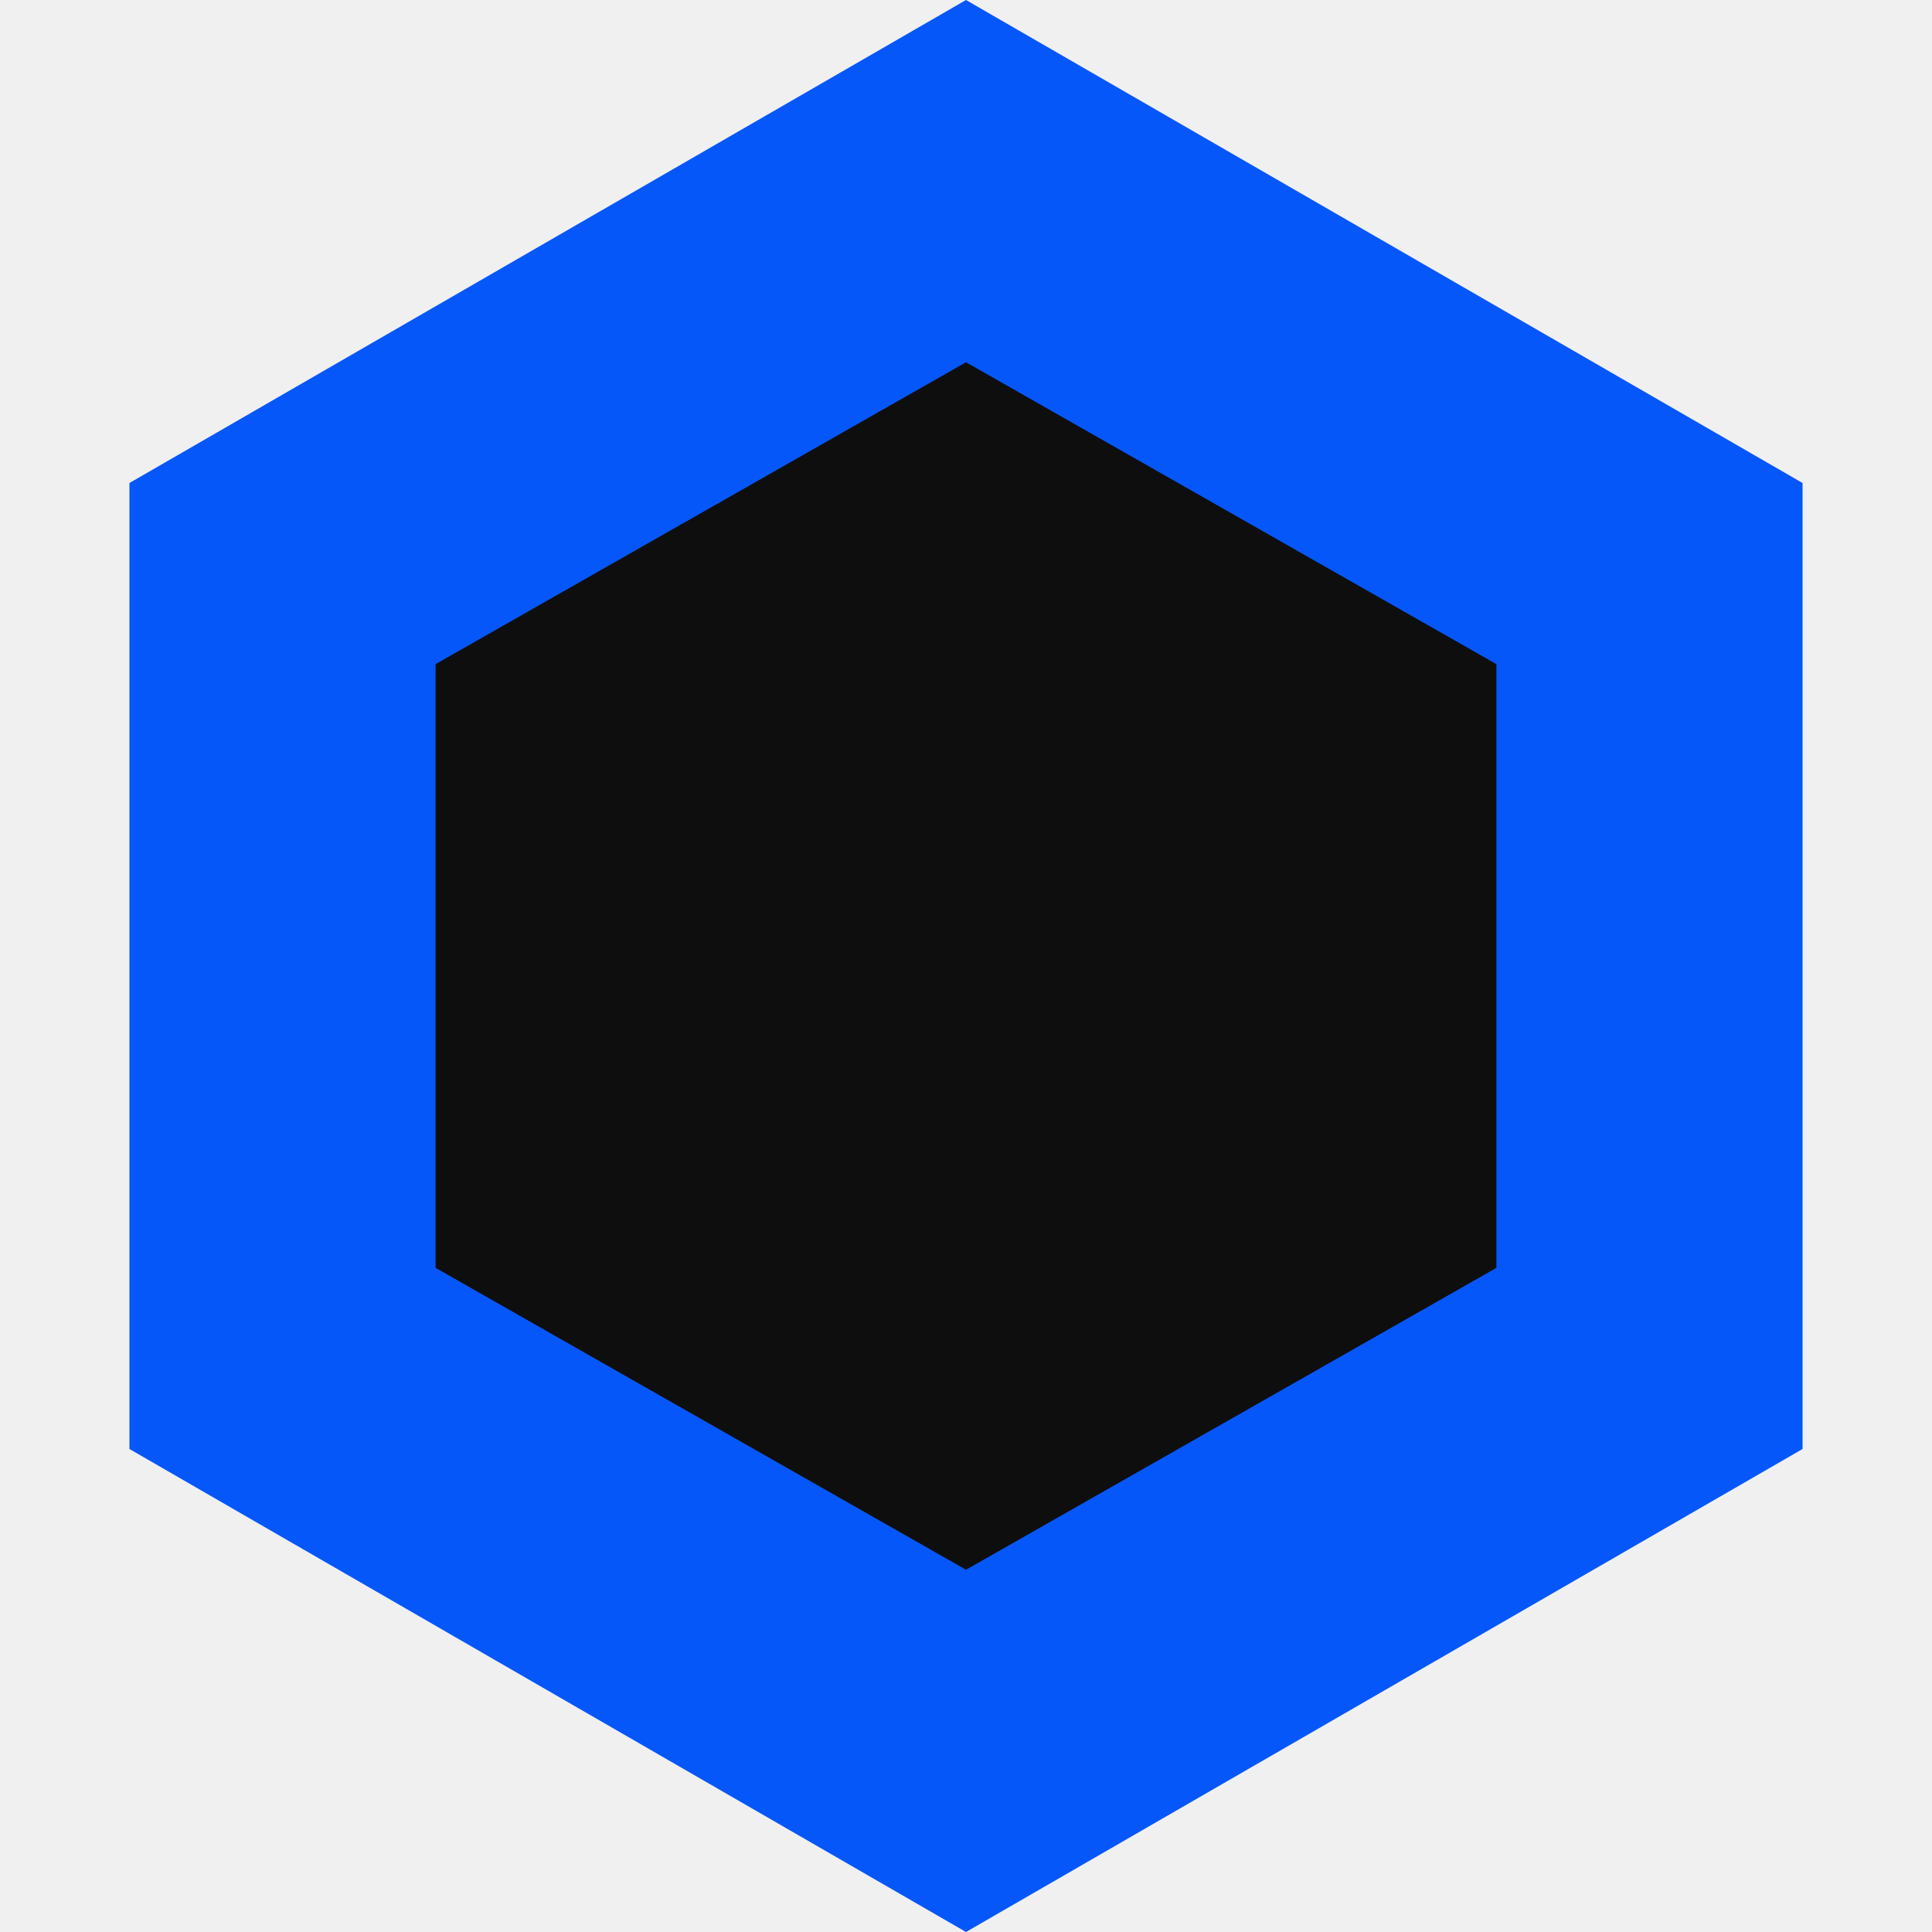
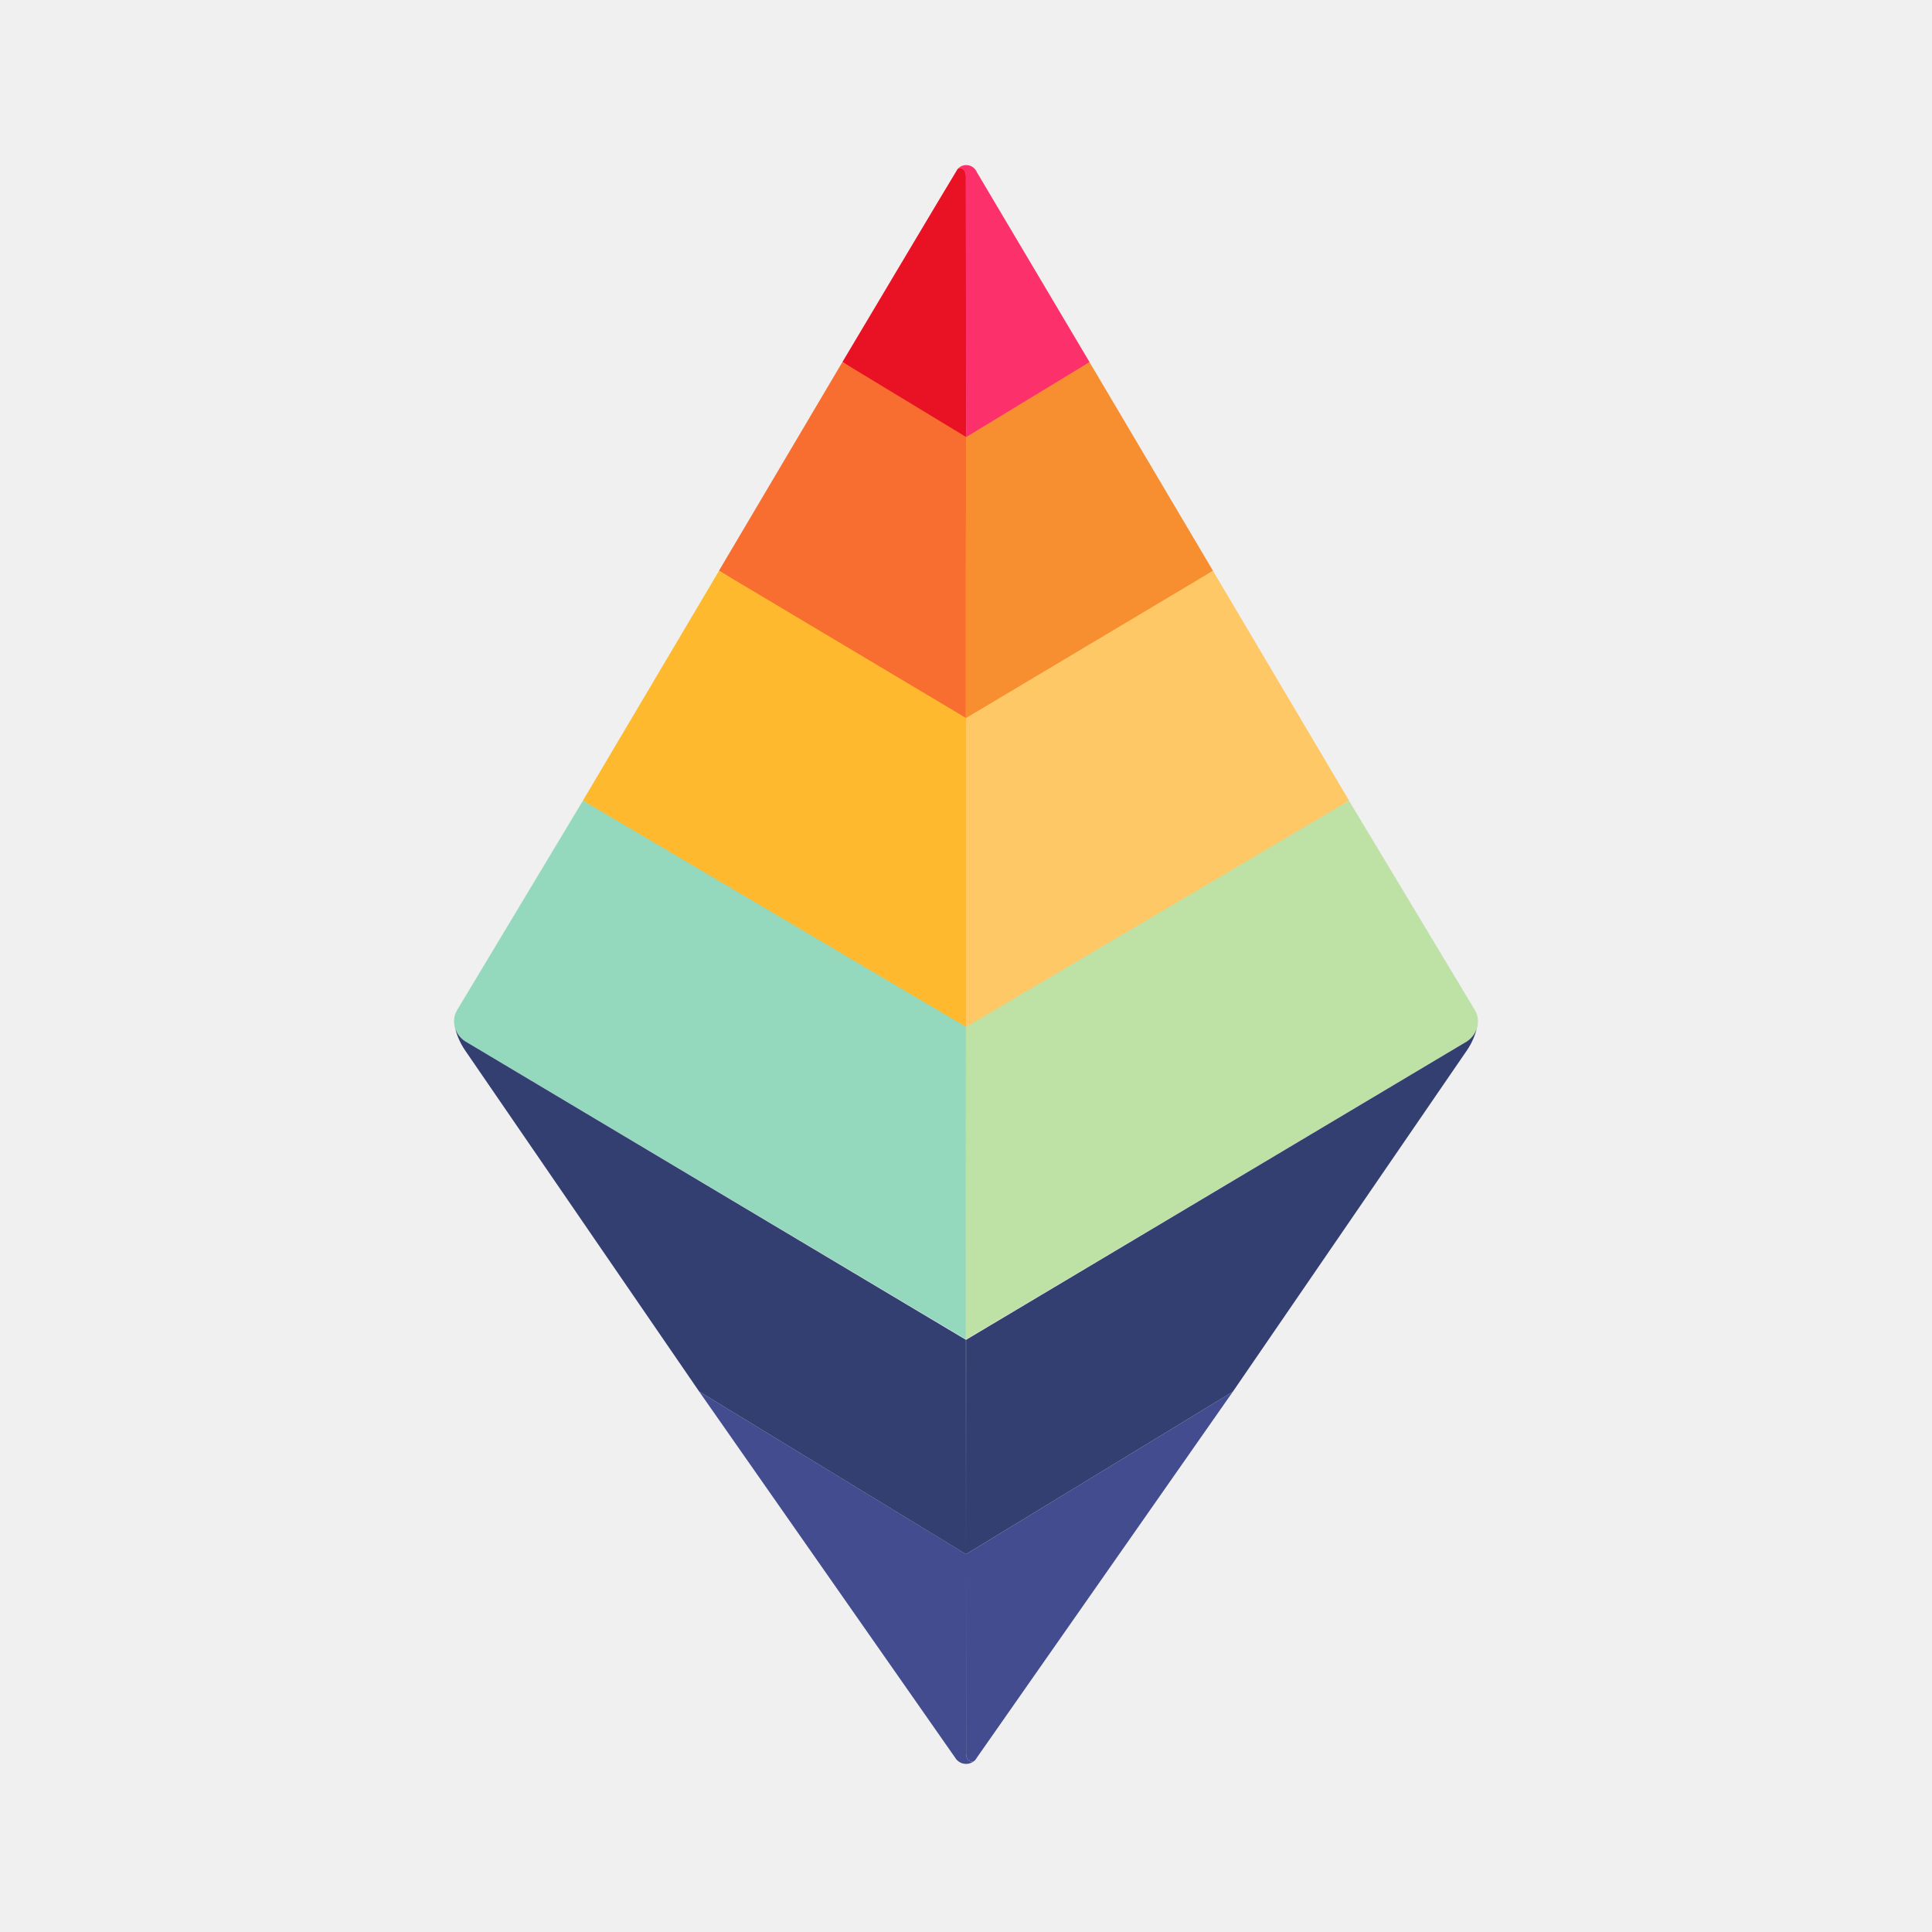
- <svg xmlns="http://www.w3.org/2000/svg" width="32" height="32" viewBox="0 0 32 32" fill="none">
-   <path d="M16 0L29.856 8V24L16 32L2.144 24V8L16 0Z" fill="#0657F9" />
-   <path d="M16 6L24.785 11V21L16 26L7.215 21V11L16 6Z" fill="#0E0E0E" />
+ <svg xmlns="http://www.w3.org/2000/svg" width="427" height="427" viewBox="0 0 427 427" fill="none">
+   <g clip-path="url(#clip0_653_78)">
+     <path d="M213.482 96.554L213.519 96.594L213.482 96.631V96.554Z" fill="#FC306B" />
+     <path d="M240.811 80.044L213.519 98.416L213.481 38.842C213.481 37.523 212.463 36.769 211.634 37.372C211.915 37.042 212.276 36.79 212.682 36.641C213.089 36.491 213.527 36.448 213.954 36.516C214.382 36.584 214.785 36.761 215.125 37.03C215.464 37.298 215.729 37.65 215.894 38.05L240.811 80.044Z" fill="#FC306B" />
+     <path d="M215.366 389.156C215.056 389.426 214.69 389.625 214.295 389.739C213.899 389.852 213.484 389.877 213.078 389.813C212.671 389.748 212.284 389.595 211.944 389.364C211.603 389.133 211.317 388.831 211.107 388.477L154.524 307.543L213.519 343.5V387.686C213.519 388.967 214.537 389.721 215.366 389.156Z" fill="#434C8F" />
+     <path d="M213.481 224.619V296.008L102.767 230.114C102.124 229.693 101.579 229.138 101.169 228.487C100.76 227.837 100.494 227.106 100.391 226.344C100.391 226.194 100.354 226.043 100.354 225.892C100.317 224.861 100.607 223.845 101.183 222.989L128.852 176.924L213.481 224.619Z" fill="#0BB875" fill-opacity="0.4" />
+     <path d="M213.481 296.119L213.5 343.5L154.524 307.543L102.767 232.112C101.586 230.374 100.777 228.41 100.391 226.344C100.494 227.106 100.76 227.837 101.169 228.487C101.579 229.138 102.124 229.693 102.767 230.114L213.481 296.119Z" fill="#343F71" />
+     <path d="M213.519 98.416L186.189 80.007C186.189 80.007 211.521 37.447 211.634 37.372C212.464 36.769 213.481 37.523 213.481 38.842L213.519 98.416Z" fill="#E91224" />
+     <path d="M213.518 96.593L213.482 127.655V161.291L158.935 126.147H158.896L186.188 80.008L213.482 96.554L213.518 96.593Z" fill="#F86E30" />
+     <path d="M272.477 307.581L215.894 388.477C215.854 388.579 215.789 388.67 215.706 388.741C215.626 388.904 215.51 389.046 215.366 389.156C214.537 389.721 213.519 388.967 213.519 387.686L213.5 343.5L272.477 307.581Z" fill="#434C8F" />
+     <path d="M326.646 225.892C326.646 226.043 326.608 226.194 326.608 226.344C326.506 227.111 326.241 227.848 325.832 228.504C325.422 229.161 324.878 229.723 324.234 230.152L213.519 296.008L213.481 224.619L298.148 176.962L325.817 222.989C326.393 223.845 326.683 224.861 326.646 225.892Z" fill="#74CA38" fill-opacity="0.4" />
+     <path d="M326.609 226.344C326.223 228.41 325.415 230.374 324.234 232.112L272.477 307.581L213.5 343.5L213.519 296.119L324.234 230.152C324.878 229.723 325.423 229.161 325.832 228.504C326.242 227.848 326.506 227.111 326.609 226.344Z" fill="#343F71" />
+     <path d="M240.794 80.028L268.085 126.151L213.481 161.29L213.496 96.618L240.794 80.028Z" fill="#F78F31" />
+     <path d="M213.505 158.686V226.951L128.839 176.931L158.923 126.14L213.505 158.686Z" fill="#FEB92F" />
+     <path d="M268.078 126.151L298.161 176.941L213.496 226.961V158.696L268.078 126.151Z" fill="#FFC866" />
+   </g>
+   <defs>
+     <clipPath id="clip0_653_78">
+       <rect width="427" height="427" fill="white" />
+     </clipPath>
+   </defs>
</svg>
